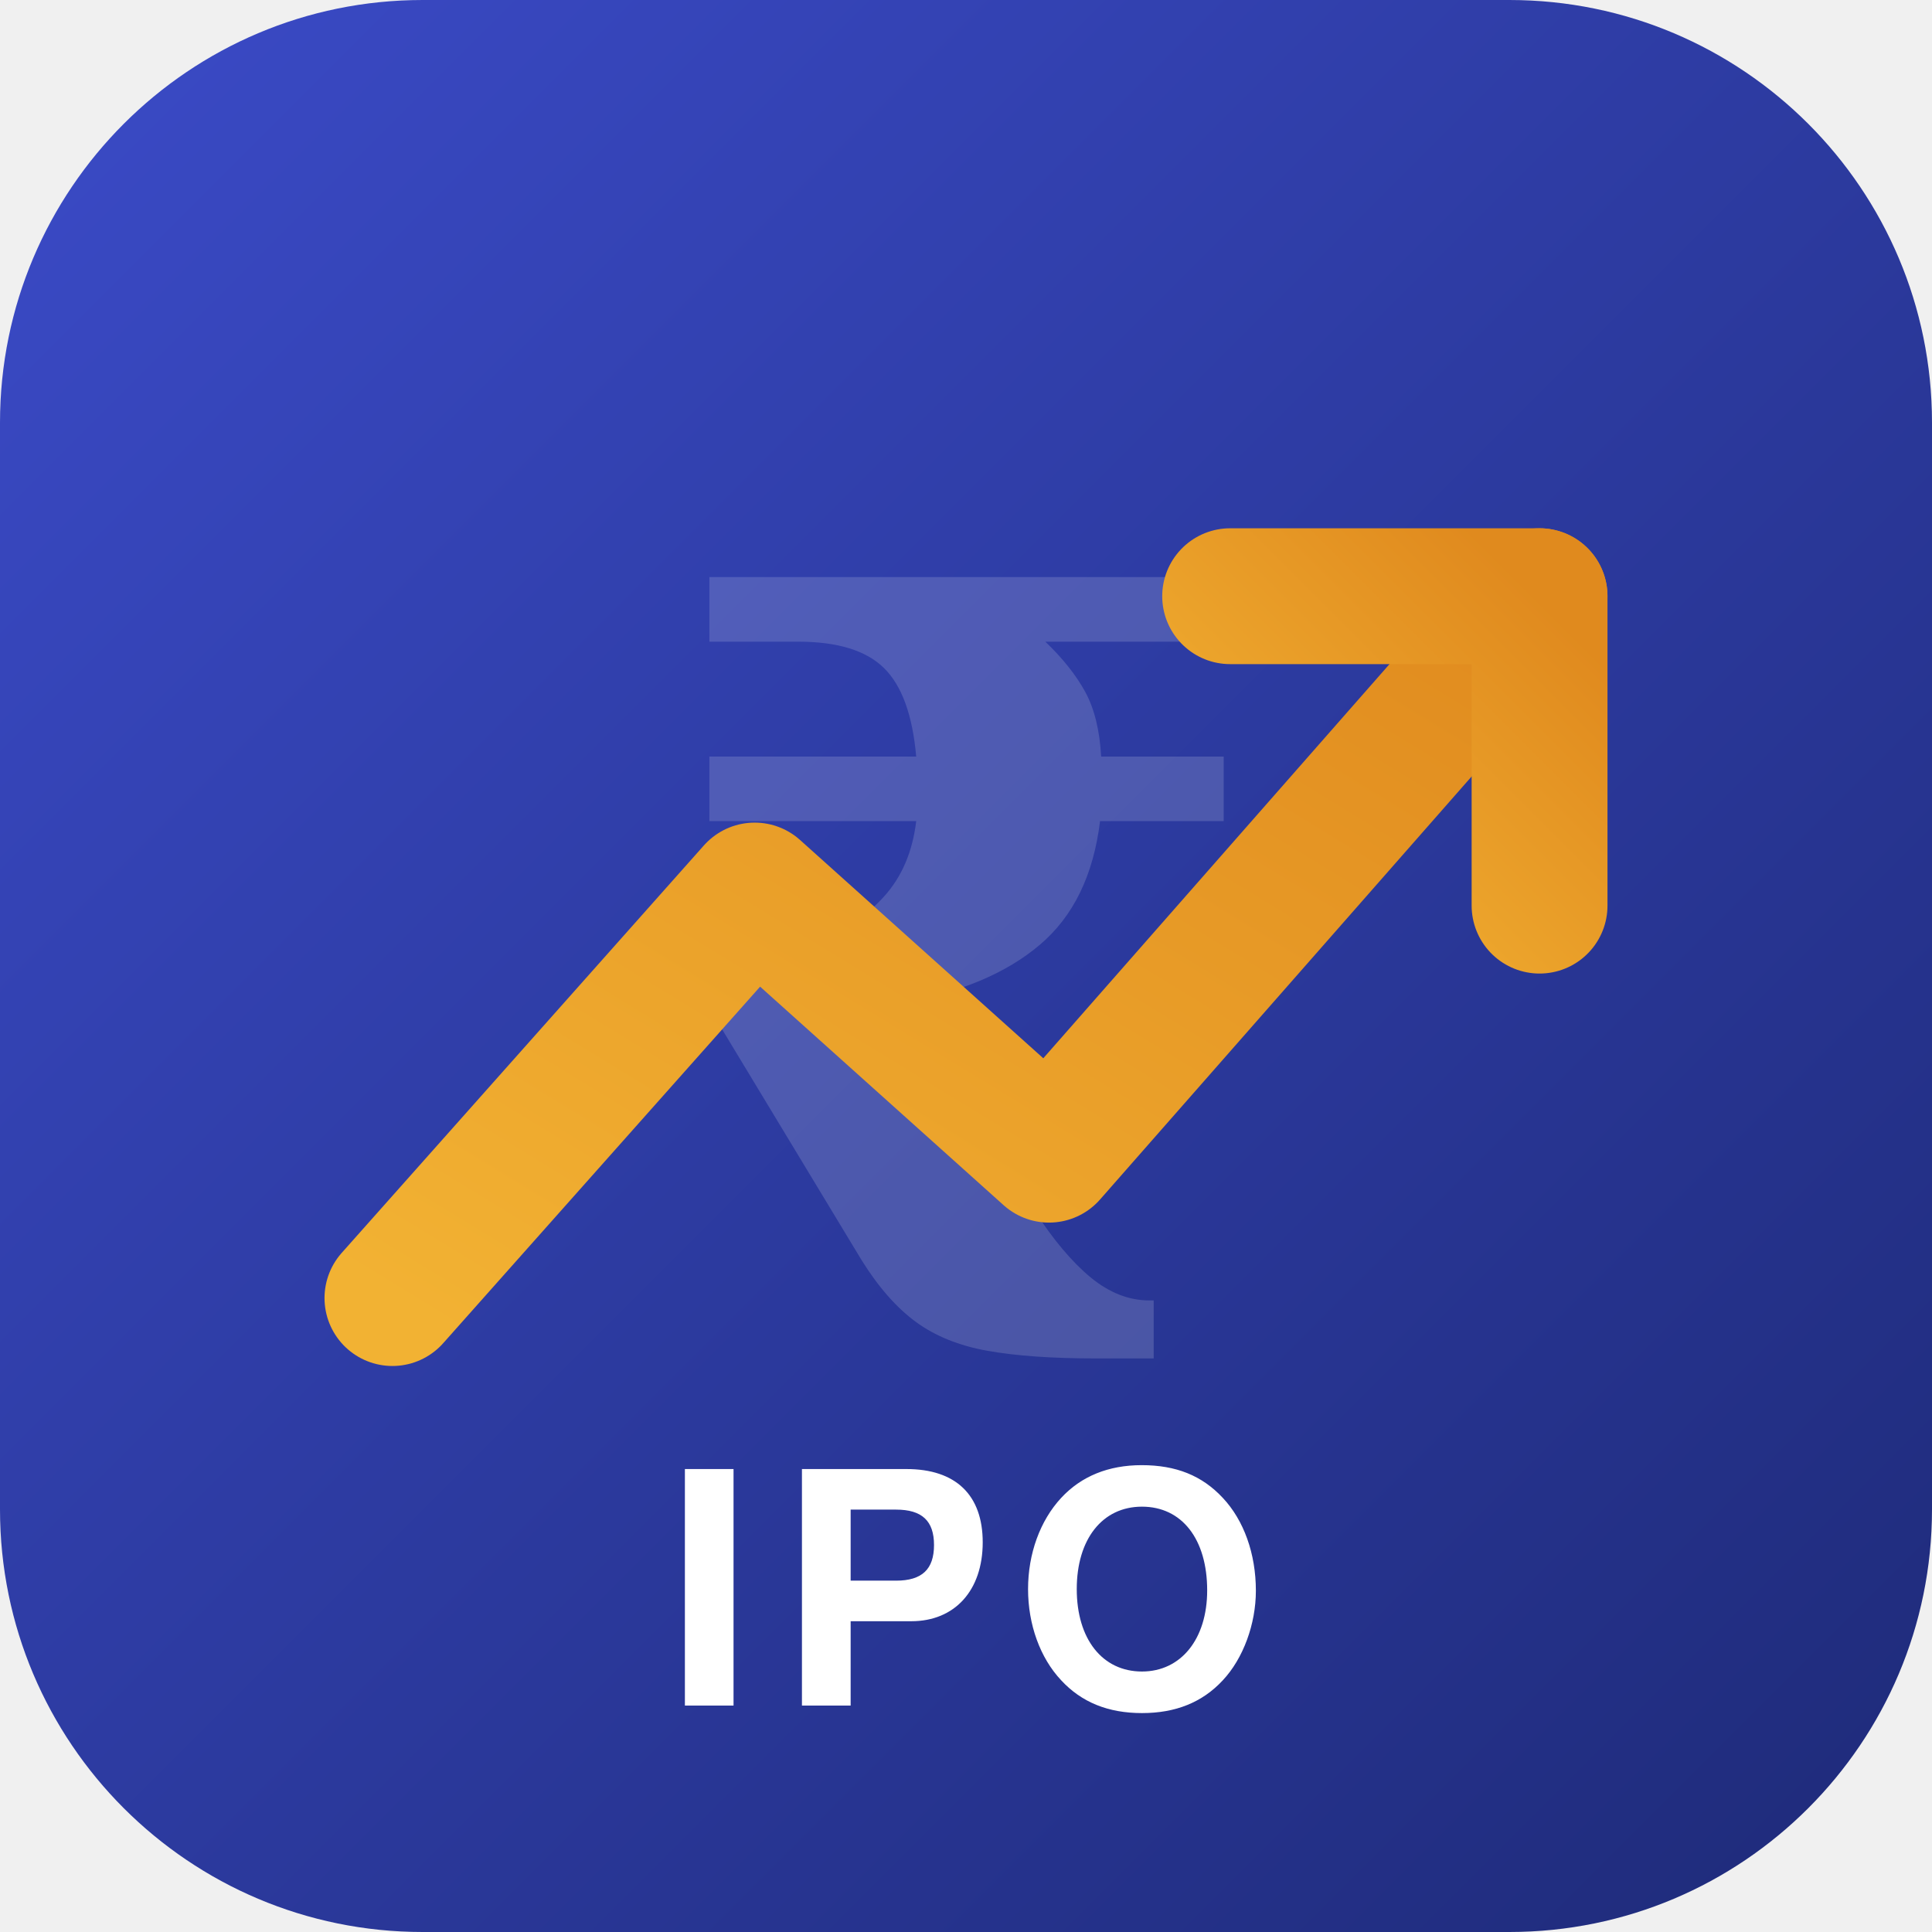
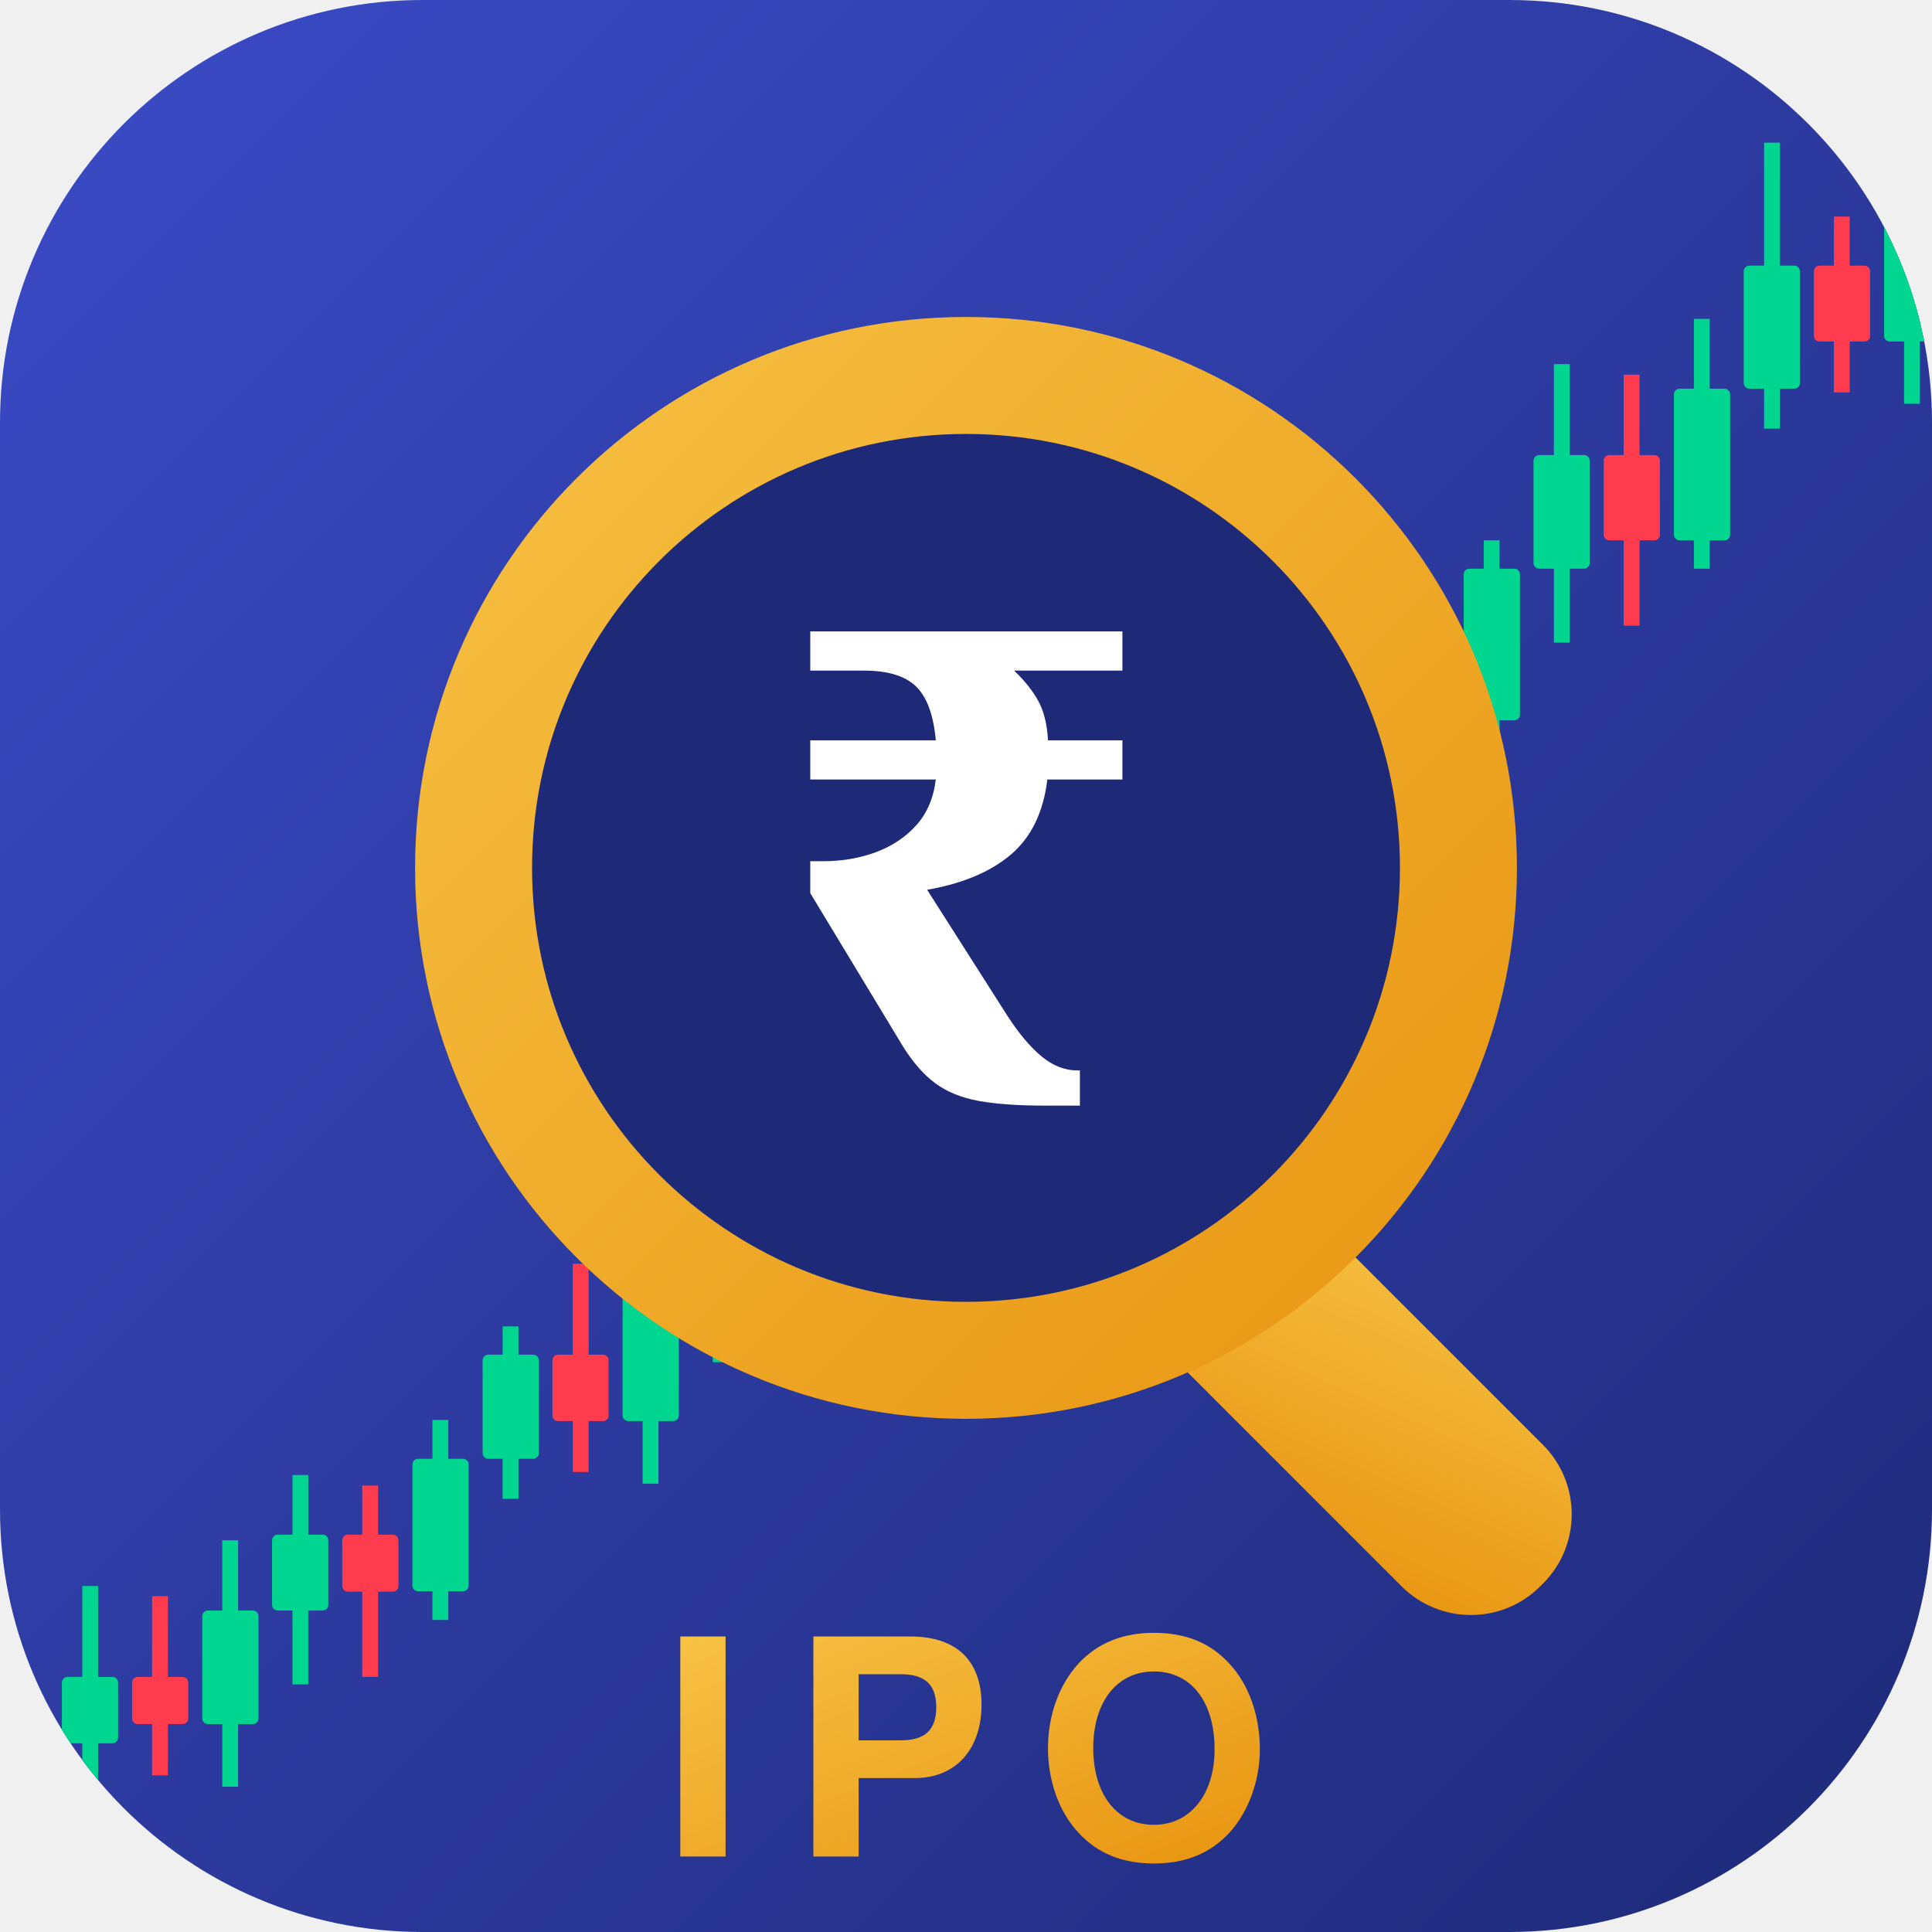
<svg xmlns="http://www.w3.org/2000/svg" viewBox="0 0 512 512" width="512" height="512">
  <defs>
-     <linearGradient id="gB" x1="0" y1="0" x2="1" y2="1">
+     <linearGradient id="bg" x1="0" y1="0" x2="1" y2="1">
      <stop offset="0" stop-color="#3B4BC8" />
      <stop offset="1" stop-color="#1E2A78" />
    </linearGradient>
-     <linearGradient id="gB2" x1="0" y1="1" x2="1" y2="0">
-       <stop offset="0" stop-color="#F2B233" />
-       <stop offset="1" stop-color="#E08A1E" />
+     <linearGradient id="gd" x1="0" y1="0" x2="1" y2="1">
+       <stop offset="0" stop-color="#F7C245" />
+       <stop offset="1" stop-color="#E8940F" />
    </linearGradient>
+     <clipPath id="rr">
+       <rect width="512" height="512" rx="112" />
+     </clipPath>
  </defs>
-   <rect width="512" height="512" rx="112" fill="url(#gB)" />
-   <text x="256" y="360" font-family="Georgia,'Times New Roman',serif" font-size="290" font-weight="700" fill="#FFFFFF" text-anchor="middle" opacity="0.16">₹</text>
-   <path d="M104 344 L200 236 L278 306 L408 158" fill="none" stroke="url(#gB2)" stroke-width="36" stroke-linecap="round" stroke-linejoin="round" />
-   <path d="M408 158 L408 240 M408 158 L326 158" fill="none" stroke="url(#gB2)" stroke-width="36" stroke-linecap="round" stroke-linejoin="round" />
-   <text x="256" y="452" font-family="Helvetica,Arial,sans-serif" font-size="86" font-weight="700" fill="#FFFFFF" text-anchor="middle" letter-spacing="6">IPO</text>
+   <rect width="512" height="512" rx="112" fill="url(#bg)" />
+   <g clip-path="url(#rr)">
+     <line x1="5.3" y1="454.4" x2="5.3" y2="482.0" stroke="#00D68F" stroke-width="4.2" opacity="1.0" />
+     <rect x="-2.1" y="461.9" width="14.9" height="12.5" rx="1.5" fill="#00D68F" opacity="1.0" />
+     <line x1="23.9" y1="420.3" x2="23.9" y2="472.5" stroke="#00D68F" stroke-width="4.2" opacity="1.0" />
+     <rect x="16.4" y="444.4" width="14.9" height="17.6" rx="1.5" fill="#00D68F" opacity="1.0" />
+     <line x1="42.4" y1="423.0" x2="42.4" y2="470.5" stroke="#FF3B4E" stroke-width="4.2" opacity="1.0" />
+     <rect x="35.0" y="444.4" width="14.9" height="12.5" rx="1.5" fill="#FF3B4E" opacity="1.0" />
+     <line x1="61.0" y1="408.2" x2="61.0" y2="473.5" stroke="#00D68F" stroke-width="4.2" opacity="1.0" />
+     <rect x="53.6" y="426.8" width="14.9" height="30.1" rx="1.5" fill="#00D68F" opacity="1.0" />
+     <line x1="79.6" y1="390.9" x2="79.6" y2="446.4" stroke="#00D68F" stroke-width="4.2" opacity="1.0" />
+     <rect x="72.1" y="406.7" width="14.9" height="20.1" rx="1.5" fill="#00D68F" opacity="1.0" />
+     <line x1="98.1" y1="393.7" x2="98.1" y2="444.4" stroke="#FF3B4E" stroke-width="4.2" opacity="1.0" />
+     <rect x="90.7" y="406.7" width="14.9" height="15.1" rx="1.5" fill="#FF3B4E" opacity="1.0" />
+     <line x1="116.7" y1="376.3" x2="116.7" y2="429.3" stroke="#00D68F" stroke-width="4.2" opacity="1.0" />
+     <rect x="109.3" y="386.6" width="14.9" height="35.1" rx="1.5" fill="#00D68F" opacity="1.0" />
+     <line x1="135.3" y1="351.5" x2="135.3" y2="397.2" stroke="#00D68F" stroke-width="4.2" opacity="1.0" />
+     <rect x="127.9" y="359.0" width="14.9" height="27.6" rx="1.5" fill="#00D68F" opacity="1.0" />
+     <line x1="153.9" y1="334.9" x2="153.9" y2="390.1" stroke="#FF3B4E" stroke-width="4.2" opacity="1.0" />
+     <rect x="146.4" y="359.0" width="14.9" height="17.6" rx="1.5" fill="#FF3B4E" opacity="1.0" />
+     <line x1="172.4" y1="320.1" x2="172.4" y2="393.2" stroke="#00D68F" stroke-width="4.2" opacity="1.0" />
+     <rect x="165.0" y="341.5" width="14.9" height="35.1" rx="1.5" fill="#00D68F" opacity="1.0" />
+     <line x1="191.0" y1="292.8" x2="191.0" y2="361.0" stroke="#00D68F" stroke-width="4.2" opacity="1.0" />
+     <rect x="183.6" y="311.3" width="14.9" height="30.1" rx="1.5" fill="#00D68F" opacity="1.0" />
+     <line x1="209.6" y1="295.5" x2="209.6" y2="354.0" stroke="#FF3B4E" stroke-width="4.2" opacity="1.0" />
+     <rect x="202.1" y="311.3" width="14.9" height="20.1" rx="1.5" fill="#FF3B4E" opacity="1.0" />
+     <line x1="228.1" y1="280.7" x2="228.1" y2="338.9" stroke="#00D68F" stroke-width="4.2" opacity="1.0" />
+     <rect x="220.7" y="293.8" width="14.9" height="37.6" rx="1.5" fill="#00D68F" opacity="1.0" />
+     <line x1="246.7" y1="231.0" x2="246.7" y2="304.3" stroke="#00D68F" stroke-width="4.2" opacity="1.0" />
+     <rect x="239.3" y="263.7" width="14.9" height="30.1" rx="1.5" fill="#00D68F" opacity="1.0" />
+     <line x1="265.3" y1="256.1" x2="265.3" y2="299.8" stroke="#FF3B4E" stroke-width="4.2" opacity="1.0" />
+     <rect x="257.9" y="263.7" width="14.9" height="22.6" rx="1.5" fill="#FF3B4E" opacity="1.0" />
+     <line x1="283.9" y1="222.0" x2="283.9" y2="302.8" stroke="#00D68F" stroke-width="4.2" opacity="1.0" />
+     <rect x="276.4" y="246.1" width="14.9" height="40.2" rx="1.5" fill="#00D68F" opacity="1.0" />
+     <line x1="302.4" y1="194.6" x2="302.4" y2="265.7" stroke="#00D68F" stroke-width="4.2" opacity="1.0" />
+     <rect x="295.0" y="216.0" width="14.9" height="30.1" rx="1.5" fill="#00D68F" opacity="1.0" />
+     <line x1="321.0" y1="197.4" x2="321.0" y2="261.1" stroke="#FF3B4E" stroke-width="4.2" opacity="1.0" />
+     <rect x="313.6" y="216.0" width="14.9" height="22.6" rx="1.5" fill="#FF3B4E" opacity="1.0" />
+     <line x1="339.6" y1="182.6" x2="339.6" y2="246.1" stroke="#00D68F" stroke-width="4.2" opacity="1.0" />
+     <rect x="332.1" y="198.4" width="14.9" height="40.2" rx="1.5" fill="#00D68F" opacity="1.0" />
+     <line x1="358.1" y1="135.7" x2="358.1" y2="208.9" stroke="#00D68F" stroke-width="4.2" opacity="1.0" />
+     <rect x="350.7" y="168.3" width="14.9" height="30.1" rx="1.5" fill="#00D68F" opacity="1.0" />
+     <line x1="376.7" y1="158.0" x2="376.7" y2="204.4" stroke="#FF3B4E" stroke-width="4.2" opacity="1.0" />
+     <rect x="369.3" y="168.3" width="14.9" height="22.6" rx="1.5" fill="#FF3B4E" opacity="1.0" />
+     <line x1="395.3" y1="143.2" x2="395.3" y2="207.4" stroke="#00D68F" stroke-width="4.2" opacity="1.0" />
+     <rect x="387.9" y="150.7" width="14.9" height="40.2" rx="1.5" fill="#00D68F" opacity="1.0" />
+     <line x1="413.9" y1="96.5" x2="413.9" y2="170.3" stroke="#00D68F" stroke-width="4.2" opacity="1.0" />
+     <rect x="406.4" y="120.6" width="14.9" height="30.1" rx="1.5" fill="#00D68F" opacity="1.0" />
+     <line x1="432.4" y1="99.3" x2="432.4" y2="165.8" stroke="#FF3B4E" stroke-width="4.2" opacity="1.0" />
+     <rect x="425.0" y="120.6" width="14.9" height="22.6" rx="1.5" fill="#FF3B4E" opacity="1.0" />
+     <line x1="451.0" y1="84.5" x2="451.0" y2="150.7" stroke="#00D68F" stroke-width="4.2" opacity="1.0" />
+     <rect x="443.6" y="103.0" width="14.9" height="40.2" rx="1.5" fill="#00D68F" opacity="1.0" />
+     <line x1="469.6" y1="37.8" x2="469.6" y2="113.6" stroke="#00D68F" stroke-width="4.2" opacity="1.0" />
+     <rect x="462.1" y="70.4" width="14.9" height="32.6" rx="1.5" fill="#00D68F" opacity="1.0" />
+     <line x1="488.1" y1="57.4" x2="488.1" y2="104.0" stroke="#FF3B4E" stroke-width="4.2" opacity="1.0" />
+     <rect x="480.7" y="70.4" width="14.9" height="20.1" rx="1.5" fill="#FF3B4E" opacity="1.0" />
+     <line x1="506.7" y1="30.0" x2="506.7" y2="107.0" stroke="#00D68F" stroke-width="4.2" opacity="1.0" />
+     <rect x="499.3" y="40.3" width="14.9" height="50.2" rx="1.5" fill="#00D68F" opacity="1.0" />
+     <rect x="329" y="303" width="139" height="53" rx="26" transform="rotate(45 329 303)" fill="url(#gd)" />
+     <circle cx="256" cy="230" r="146" fill="url(#gd)" />
+     <circle cx="256" cy="230" r="115" fill="#1E2A78" />
+     <text x="256" y="293" font-family="Georgia,'Times New Roman',serif" font-size="176" font-weight="700" fill="#FFFFFF" text-anchor="middle">₹</text>
+     <text x="256" y="492" font-family="Helvetica Neue,Helvetica,Arial,sans-serif" font-size="80" font-weight="900" fill="url(#gd)" text-anchor="middle" letter-spacing="12">IPO</text>
+   </g>
</svg>
